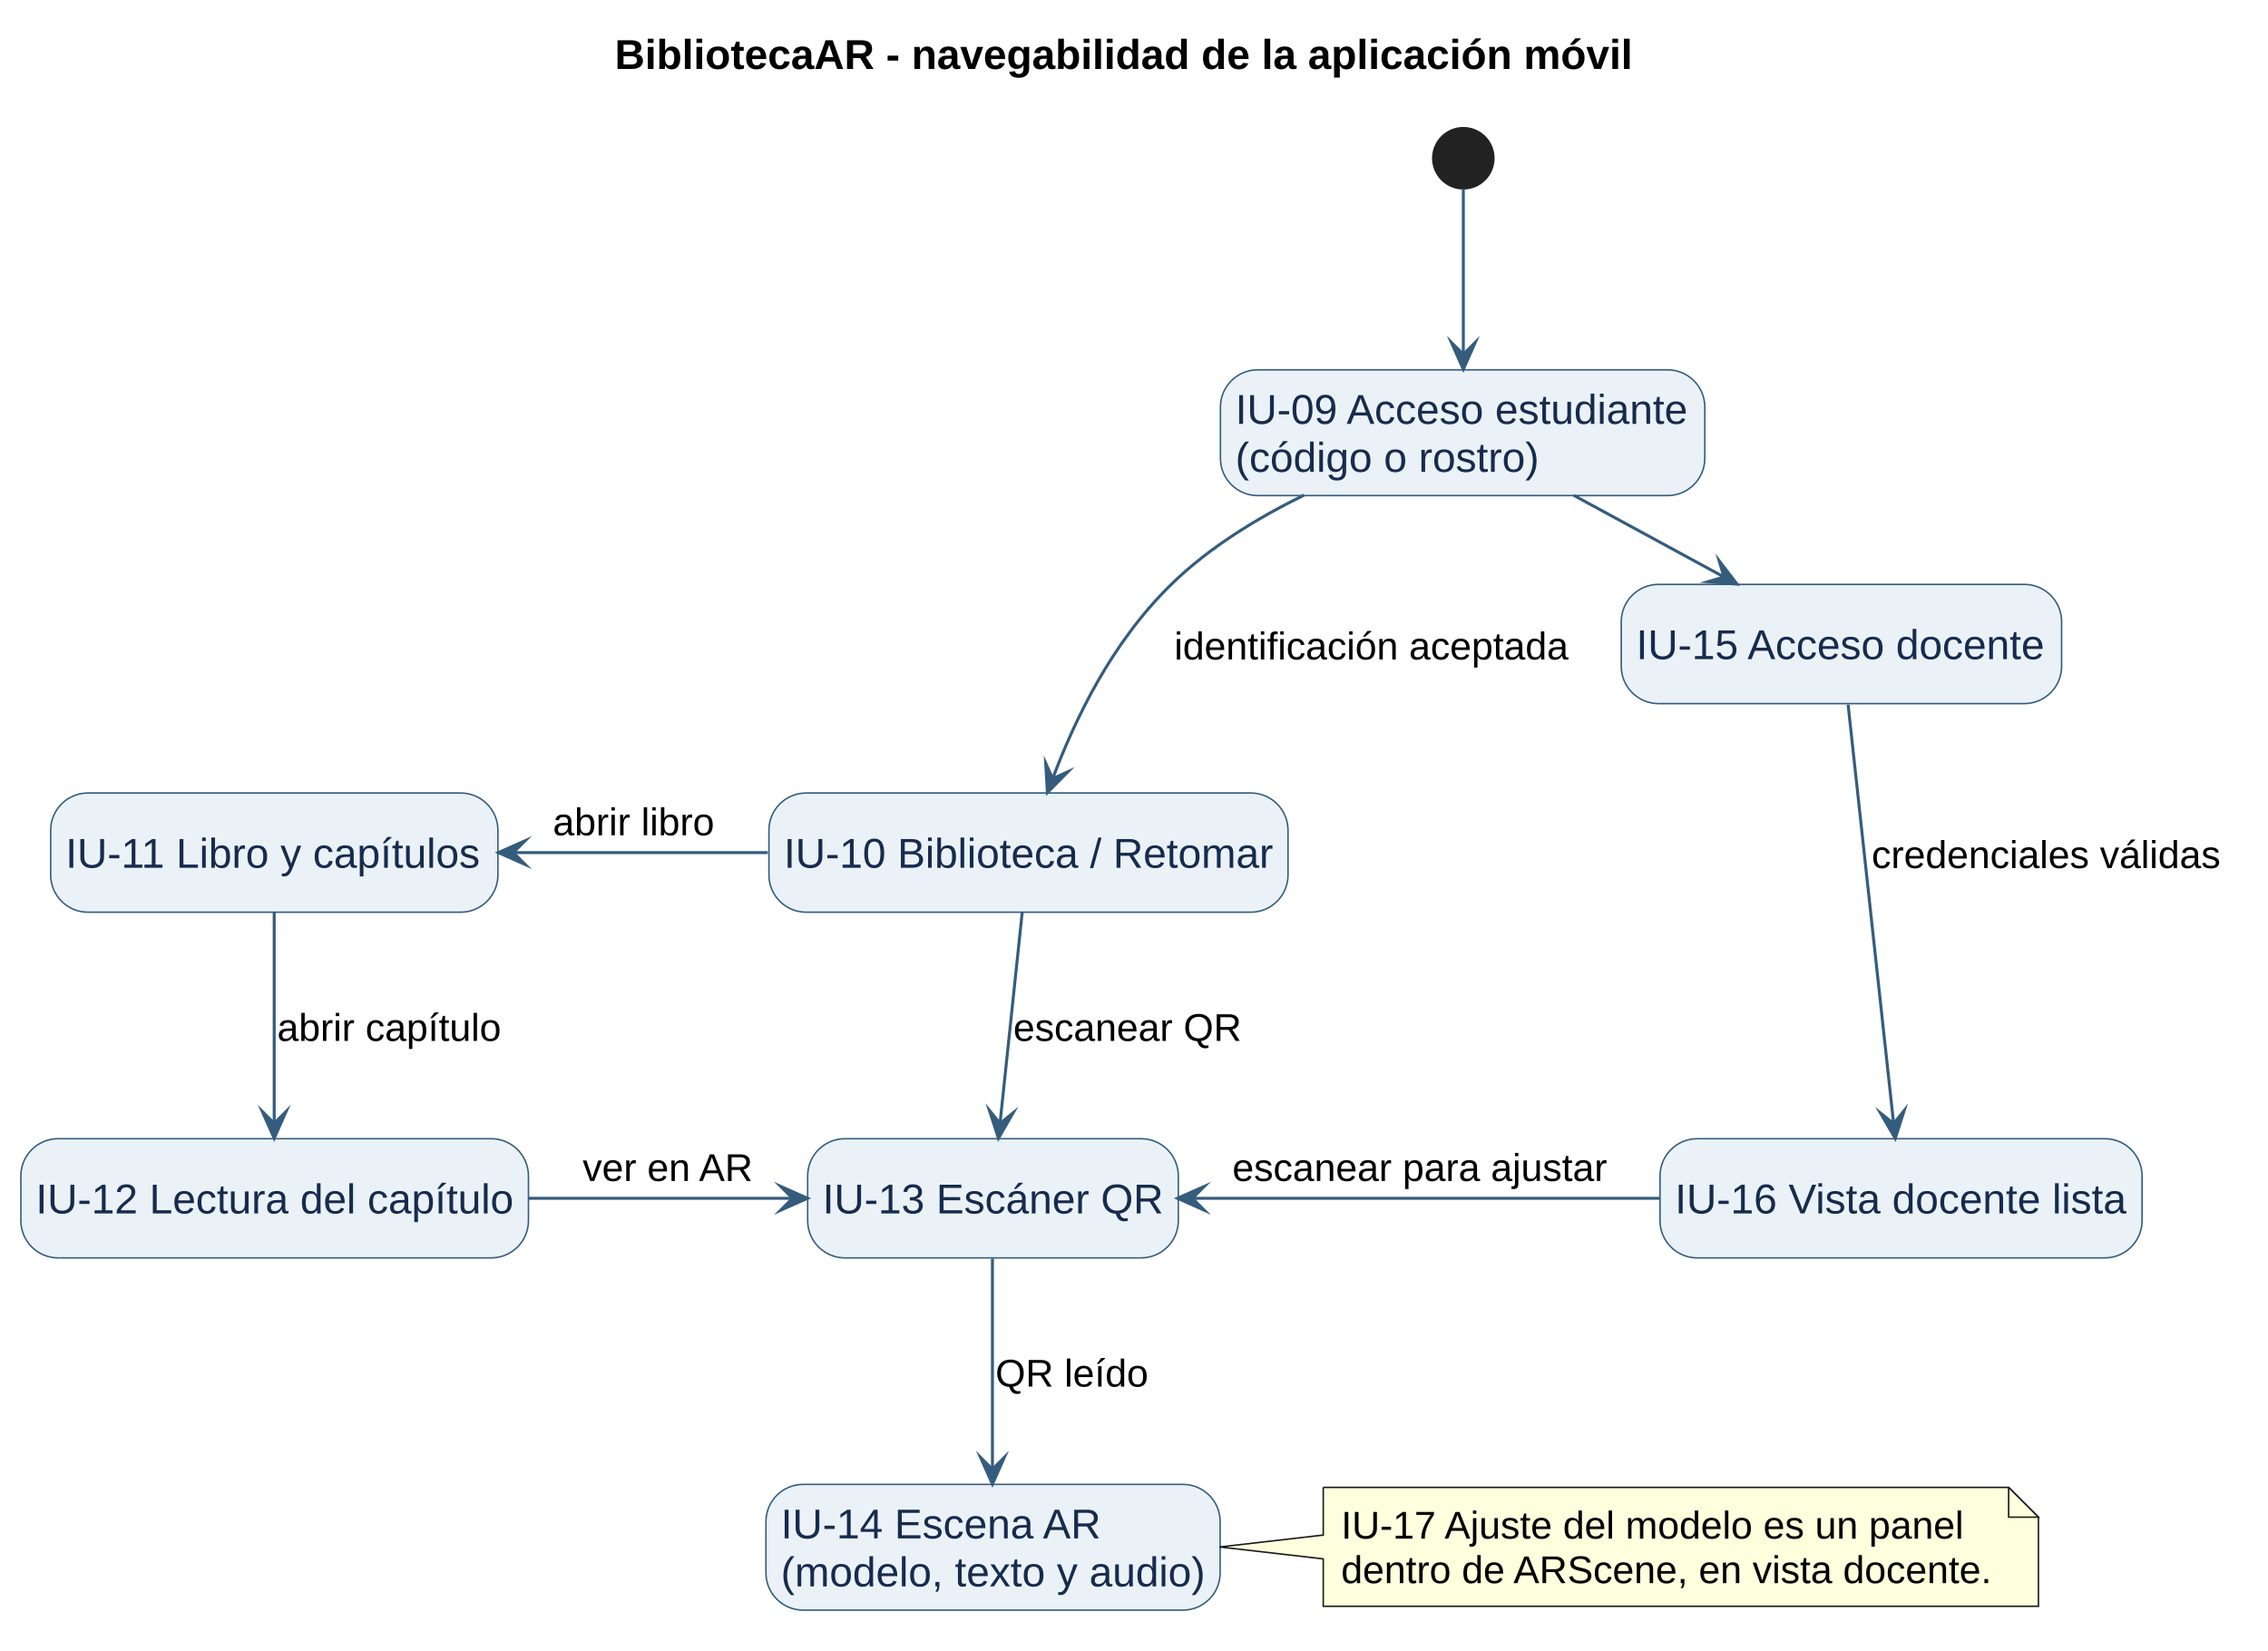
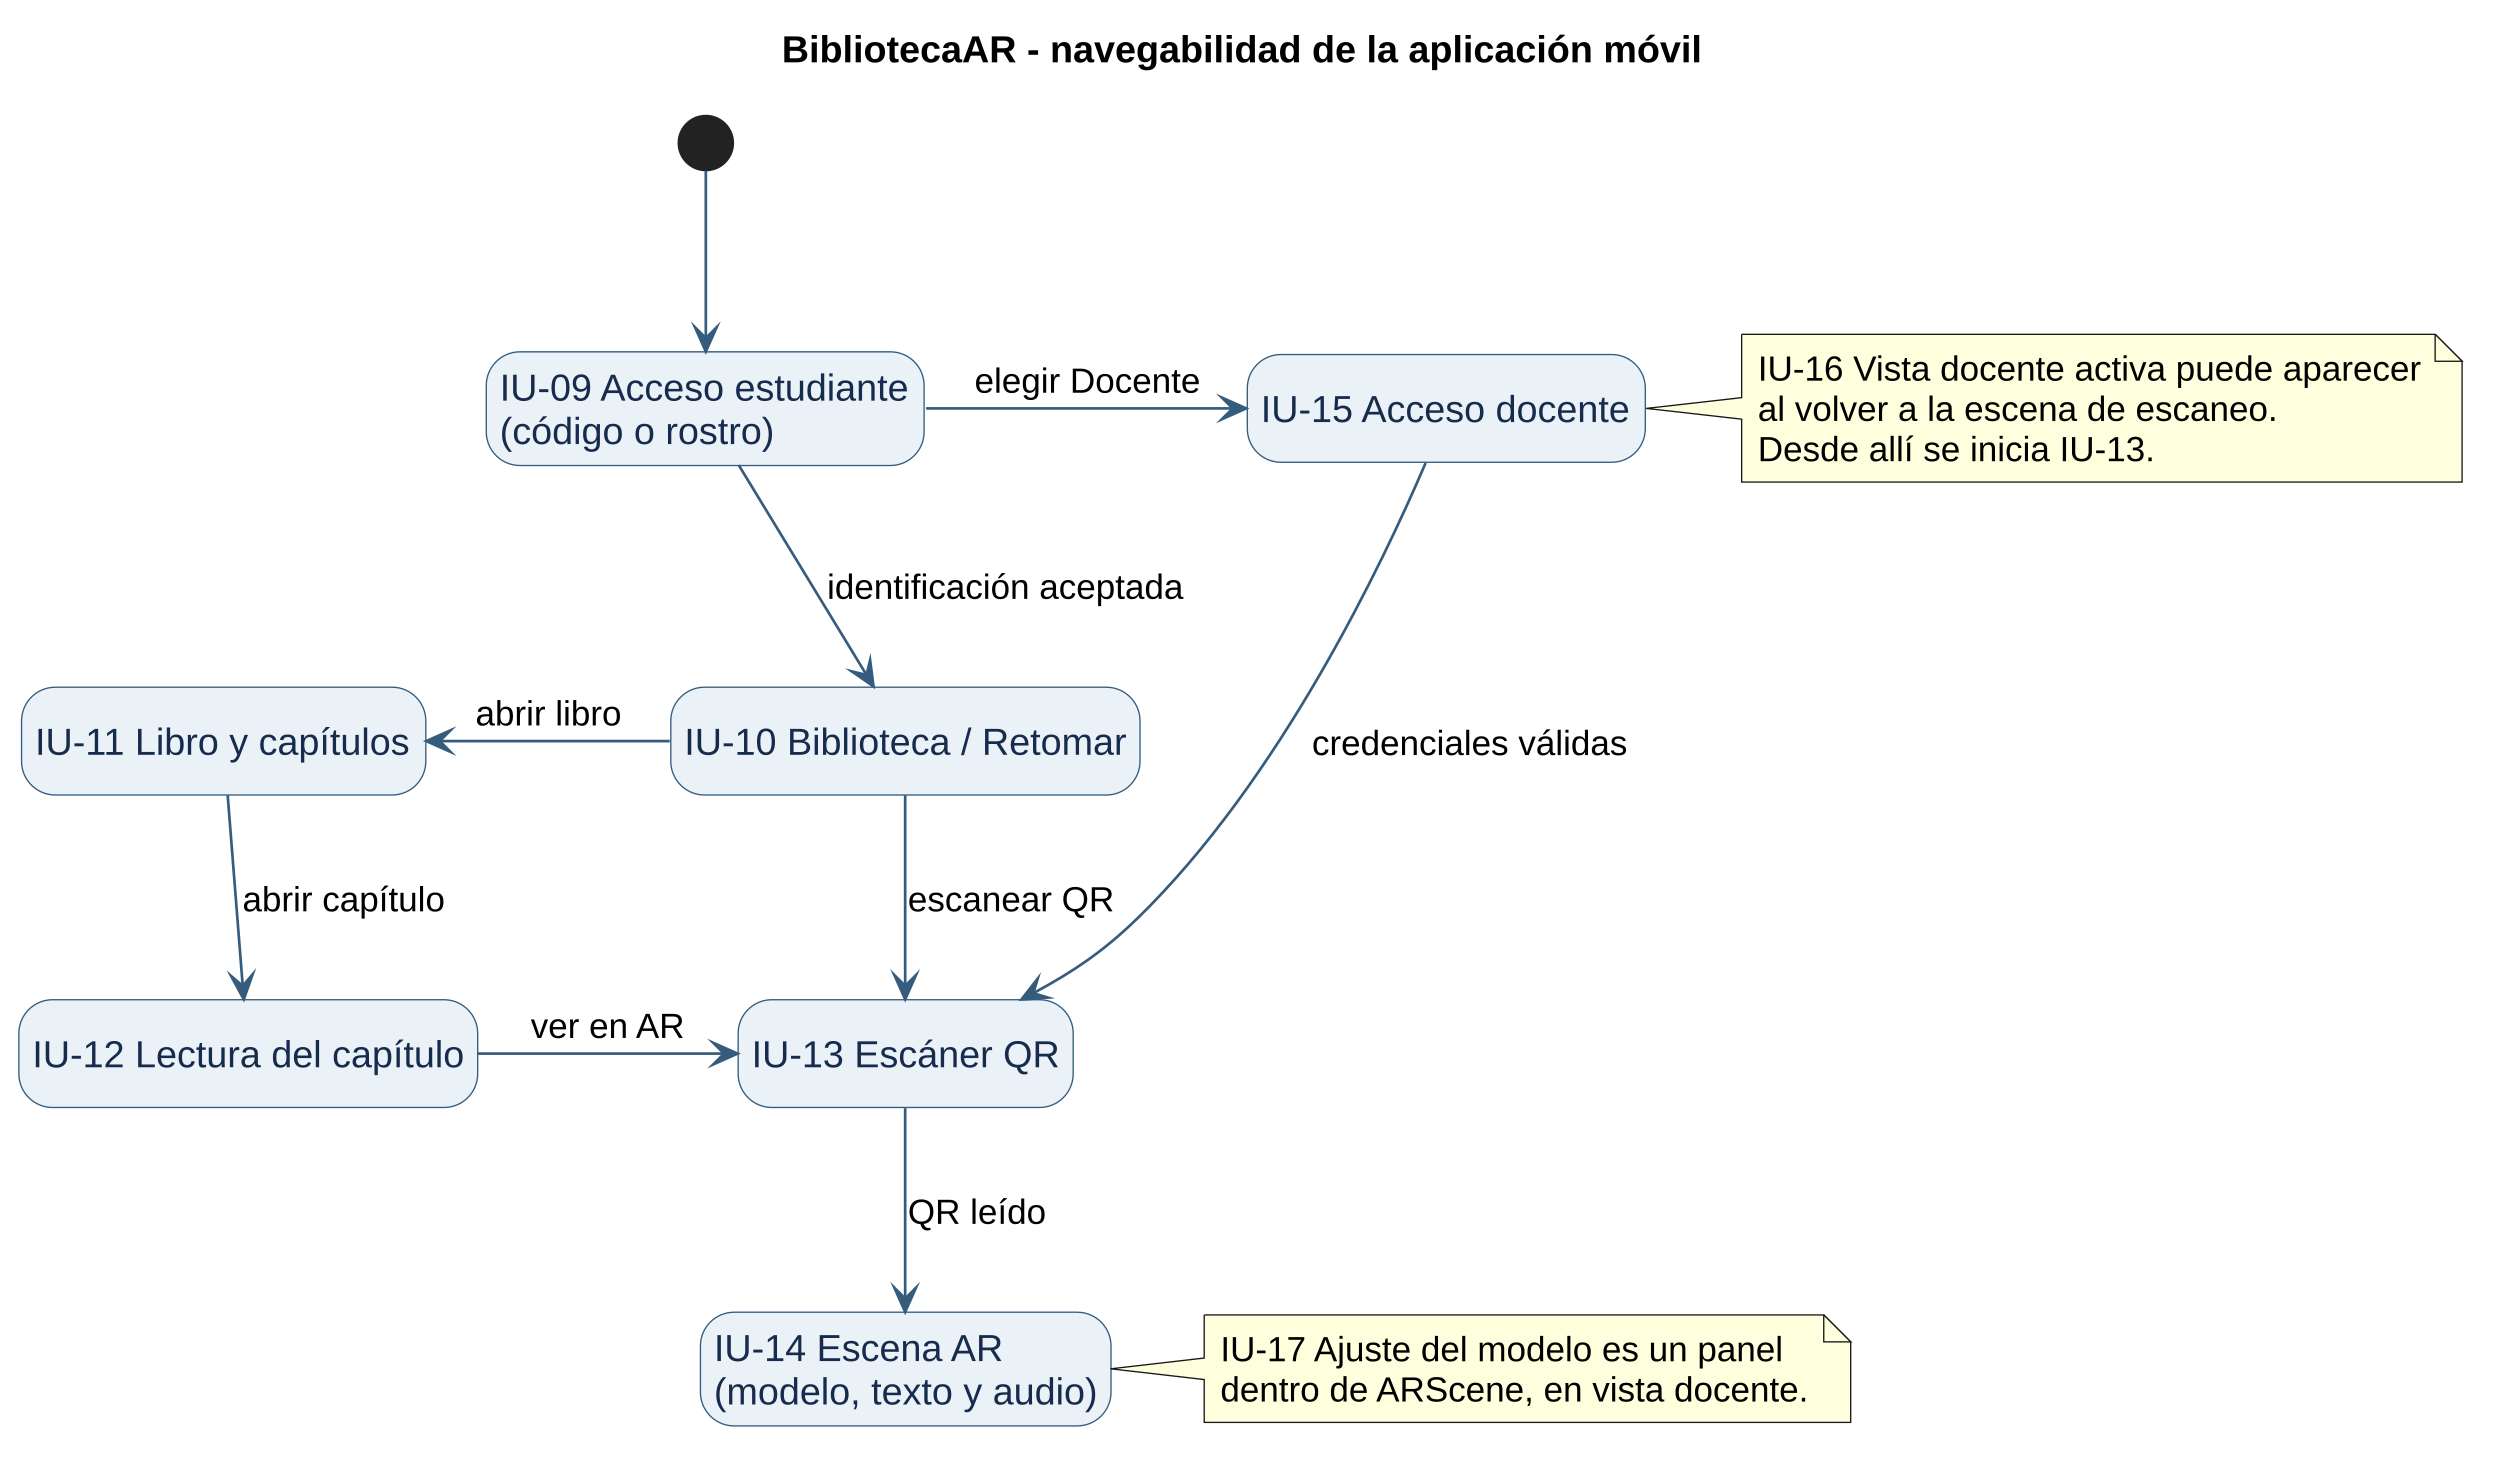
- <svg xmlns="http://www.w3.org/2000/svg" version="1.1" data-diagram-type="STATE" style="width:761px;height:554px;background:#FFFFFF;" width="761px" height="554px" viewBox="0 0 761 554" zoomAndPan="magnify" preserveAspectRatio="none" contentStyleType="text/css">
+ <svg xmlns="http://www.w3.org/2000/svg" version="1.1" data-diagram-type="STATE" style="width:928px;height:543px;background:#FFFFFF;" width="928px" height="543px" viewBox="0 0 928 543" zoomAndPan="magnify" preserveAspectRatio="none" contentStyleType="text/css">
  <defs />
  <g font-family="sans-serif" lengthAdjust="spacing">
    <g class="title" data-source-line="1">
-       <text x="206.267" y="23.132" fill="#000" font-size="14" textLength="341.53" font-weight="700" font-family="Arial">BibliotecaAR - navegabilidad de la aplicación móvil</text>
+       <text x="290.199" y="23.132" fill="#000" font-size="14" textLength="341.53" font-weight="700" font-family="Arial">BibliotecaAR - navegabilidad de la aplicación móvil</text>
    </g>
-     <rect x="409.5" y="124.099" width="162.53" height="42.197" fill="#EAF2F8" style="stroke:#355C7D;stroke-width:0.5;" rx="12.5" ry="12.5" />
-     <text x="414.5" y="142.23" fill="#172B4D" font-size="14" textLength="152.53" font-family="Arial">IU-09 Acceso estudiante</text>
-     <text x="414.5" y="158.329" fill="#172B4D" font-size="14" textLength="101.931" font-family="Arial">(código o rostro)</text>
-     <rect x="258" y="266.099" width="174.179" height="40" fill="#EAF2F8" style="stroke:#355C7D;stroke-width:0.5;" rx="12.5" ry="12.5" />
-     <text x="263" y="291.181" fill="#172B4D" font-size="14" textLength="164.179" font-family="Arial">IU-10 Biblioteca / Retomar</text>
-     <rect x="17" y="266.099" width="150.068" height="40" fill="#EAF2F8" style="stroke:#355C7D;stroke-width:0.5;" rx="12.5" ry="12.5" />
-     <text x="22" y="291.181" fill="#172B4D" font-size="14" textLength="140.068" font-family="Arial">IU-11 Libro y capítulos</text>
-     <rect x="7" y="382.099" width="170.316" height="40" fill="#EAF2F8" style="stroke:#355C7D;stroke-width:0.5;" rx="12.5" ry="12.5" />
-     <text x="12" y="407.181" fill="#172B4D" font-size="14" textLength="160.316" font-family="Arial">IU-12 Lectura del capítulo</text>
-     <rect x="271" y="382.099" width="124.372" height="40" fill="#EAF2F8" style="stroke:#355C7D;stroke-width:0.5;" rx="12.5" ry="12.5" />
-     <text x="276" y="407.181" fill="#172B4D" font-size="14" textLength="114.372" font-family="Arial">IU-13 Escáner QR</text>
-     <rect x="257" y="498.099" width="152.406" height="42.197" fill="#EAF2F8" style="stroke:#355C7D;stroke-width:0.5;" rx="12.5" ry="12.5" />
-     <text x="262" y="516.23" fill="#172B4D" font-size="14" textLength="108.158" font-family="Arial">IU-14 Escena AR</text>
-     <text x="262" y="532.329" fill="#172B4D" font-size="14" textLength="142.406" font-family="Arial">(modelo, texto y audio)</text>
-     <rect x="544" y="196.099" width="147.744" height="40" fill="#EAF2F8" style="stroke:#355C7D;stroke-width:0.5;" rx="12.5" ry="12.5" />
-     <text x="549" y="221.181" fill="#172B4D" font-size="14" textLength="137.744" font-family="Arial">IU-15 Acceso docente</text>
-     <rect x="557" y="382.099" width="161.744" height="40" fill="#EAF2F8" style="stroke:#355C7D;stroke-width:0.5;" rx="12.5" ry="12.5" />
-     <text x="562" y="407.181" fill="#172B4D" font-size="14" textLength="151.744" font-family="Arial">IU-16 Vista docente lista</text>
-     <g class="start_entity" data-qualified-name=".start." id="ent0009" data-source-line="23">
-       <ellipse cx="491" cy="53.099" rx="10" ry="10" fill="#222" style="stroke:#222;stroke-width:1;" />
+     <rect x="180.5" y="130.599" width="162.53" height="42.197" fill="#EAF2F8" style="stroke:#355C7D;stroke-width:0.5;" rx="12.5" ry="12.5" />
+     <text x="185.5" y="148.73" fill="#172B4D" font-size="14" textLength="152.53" font-family="Arial">IU-09 Acceso estudiante</text>
+     <text x="185.5" y="164.829" fill="#172B4D" font-size="14" textLength="101.931" font-family="Arial">(código o rostro)</text>
+     <rect x="249" y="255.099" width="174.179" height="40" fill="#EAF2F8" style="stroke:#355C7D;stroke-width:0.5;" rx="12.5" ry="12.5" />
+     <text x="254" y="280.181" fill="#172B4D" font-size="14" textLength="164.179" font-family="Arial">IU-10 Biblioteca / Retomar</text>
+     <rect x="8" y="255.099" width="150.068" height="40" fill="#EAF2F8" style="stroke:#355C7D;stroke-width:0.5;" rx="12.5" ry="12.5" />
+     <text x="13" y="280.181" fill="#172B4D" font-size="14" textLength="140.068" font-family="Arial">IU-11 Libro y capítulos</text>
+     <rect x="7" y="371.099" width="170.316" height="40" fill="#EAF2F8" style="stroke:#355C7D;stroke-width:0.5;" rx="12.5" ry="12.5" />
+     <text x="12" y="396.181" fill="#172B4D" font-size="14" textLength="160.316" font-family="Arial">IU-12 Lectura del capítulo</text>
+     <rect x="274" y="371.099" width="124.372" height="40" fill="#EAF2F8" style="stroke:#355C7D;stroke-width:0.5;" rx="12.5" ry="12.5" />
+     <text x="279" y="396.181" fill="#172B4D" font-size="14" textLength="114.372" font-family="Arial">IU-13 Escáner QR</text>
+     <rect x="260" y="487.099" width="152.406" height="42.197" fill="#EAF2F8" style="stroke:#355C7D;stroke-width:0.5;" rx="12.5" ry="12.5" />
+     <text x="265" y="505.23" fill="#172B4D" font-size="14" textLength="108.158" font-family="Arial">IU-14 Escena AR</text>
+     <text x="265" y="521.329" fill="#172B4D" font-size="14" textLength="142.406" font-family="Arial">(modelo, texto y audio)</text>
+     <rect x="463" y="131.599" width="147.744" height="40" fill="#EAF2F8" style="stroke:#355C7D;stroke-width:0.5;" rx="12.5" ry="12.5" />
+     <text x="468" y="156.681" fill="#172B4D" font-size="14" textLength="137.744" font-family="Arial">IU-15 Acceso docente</text>
+     <g class="start_entity" data-qualified-name=".start." id="ent0008" data-source-line="22">
+       <ellipse cx="262" cy="53.099" rx="10" ry="10" fill="#222" style="stroke:#222;stroke-width:1;" />
    </g>
-     <g class="entity" data-qualified-name="GMN22" id="ent0023" data-source-line="35">
-       <path d="M444,499.099 L444,515.099 L409.25,519.099 L444,523.099 L444,538.996 A0,0 0 0 0 444,538.996 L683.975,538.996 A0,0 0 0 0 683.975,538.996 L683.975,509.099 L673.975,499.099 L444,499.099 A0,0 0 0 0 444,499.099" style="stroke:#181818;stroke-width:0.5;" fill="#FEFFDD" />
-       <path d="M673.975,499.099 L673.975,509.099 L683.975,509.099 L673.975,499.099" style="stroke:#181818;stroke-width:0.5;" fill="#FEFFDD" />
-       <text x="450" y="516.292" fill="#000" font-size="13" textLength="209.574" font-family="Arial">IU-17 Ajuste del modelo es un panel</text>
-       <text x="450" y="531.241" fill="#000" font-size="13" textLength="218.975" font-family="Arial">dentro de ARScene, en vista docente.</text>
+     <g class="entity" data-qualified-name="GMN19" id="ent0020" data-source-line="33">
+       <path d="M646.5,124.099 L646.5,147.599 L611.04,151.599 L646.5,155.599 L646.5,178.945 A0,0 0 0 0 646.5,178.945 L913.929,178.945 A0,0 0 0 0 913.929,178.945 L913.929,134.099 L903.929,124.099 L646.5,124.099 A0,0 0 0 0 646.5,124.099" style="stroke:#181818;stroke-width:0.5;" fill="#FEFFDD" />
+       <path d="M903.929,124.099 L903.929,134.099 L913.929,134.099 L903.929,124.099" style="stroke:#181818;stroke-width:0.5;" fill="#FEFFDD" />
+       <text x="652.5" y="141.292" fill="#000" font-size="13" textLength="246.429" font-family="Arial">IU-16 Vista docente activa puede aparecer</text>
+       <text x="652.5" y="156.241" fill="#000" font-size="13" textLength="192.956" font-family="Arial">al volver a la escena de escaneo.</text>
+       <text x="652.5" y="171.19" fill="#000" font-size="13" textLength="147.399" font-family="Arial">Desde allí se inicia IU-13.</text>
    </g>
-     <g class="link" data-entity-1="ent0009" data-entity-2="ent0001" id="lnk10" data-source-line="23" data-link-type="dependency">
-       <path d="M491,63.389 C491,77.579 491,99.999 491,118.909" style="stroke:#355C7D;stroke-width:1;" fill="none" id="*start*-to-LOGIN" />
-       <polygon points="491,123.909,495,114.909,491,118.909,487,114.909,491,123.909" fill="#355C7D" style="stroke:#355C7D;stroke-width:1;stroke-linejoin:miter;stroke-miterlimit:10;" />
+     <g class="entity" data-qualified-name="GMN22" id="ent0023" data-source-line="39">
+       <path d="M447,488.099 L447,504.099 L412.25,508.099 L447,512.099 L447,527.996 A0,0 0 0 0 447,527.996 L686.975,527.996 A0,0 0 0 0 686.975,527.996 L686.975,498.099 L676.975,488.099 L447,488.099 A0,0 0 0 0 447,488.099" style="stroke:#181818;stroke-width:0.5;" fill="#FEFFDD" />
+       <path d="M676.975,488.099 L676.975,498.099 L686.975,498.099 L676.975,488.099" style="stroke:#181818;stroke-width:0.5;" fill="#FEFFDD" />
+       <text x="453" y="505.292" fill="#000" font-size="13" textLength="209.574" font-family="Arial">IU-17 Ajuste del modelo es un panel</text>
+       <text x="453" y="520.241" fill="#000" font-size="13" textLength="218.975" font-family="Arial">dentro de ARScene, en vista docente.</text>
    </g>
-     <g class="link" data-entity-1="ent0001" data-entity-2="ent0002" id="lnk11" data-source-line="24" data-link-type="dependency">
-       <path d="M437.6,166.119 C421.93,173.799 405.63,183.749 393,196.099 C372.66,215.979 360.605,241.661 353.205,261.271" style="stroke:#355C7D;stroke-width:1;" fill="none" id="LOGIN-to-LIBRARY" />
-       <polygon points="351.44,265.949,358.36,258.94,353.205,261.271,350.875,256.116,351.44,265.949" fill="#355C7D" style="stroke:#355C7D;stroke-width:1;stroke-linejoin:miter;stroke-miterlimit:10;" />
-       <text x="394" y="221.292" fill="#000" font-size="13" textLength="132.26" font-family="Arial">identificación aceptada</text>
+     <g class="link" data-entity-1="ent0008" data-entity-2="ent0001" id="lnk9" data-source-line="22" data-link-type="dependency">
+       <path d="M262,63.349 C262,78.729 262,104.899 262,125.509" style="stroke:#355C7D;stroke-width:1;" fill="none" id="*start*-to-LOGIN" />
+       <polygon points="262,130.509,266,121.509,262,125.509,258,121.509,262,130.509" fill="#355C7D" style="stroke:#355C7D;stroke-width:1;stroke-linejoin:miter;stroke-miterlimit:10;" />
    </g>
-     <g class="link" data-entity-1="ent0003" data-entity-2="ent0002" id="lnk13" data-source-line="25" data-link-type="dependency">
-       <path d="M172.22,286.099 C200.63,286.099 228.18,286.099 257.61,286.099" style="stroke:#355C7D;stroke-width:1;" fill="none" id="BOOK-backto-LIBRARY" />
-       <polygon points="167.22,286.099,176.22,290.099,172.22,286.099,176.22,282.099,167.22,286.099" fill="#355C7D" style="stroke:#355C7D;stroke-width:1;stroke-linejoin:miter;stroke-miterlimit:10;" />
-       <text x="185.5" y="280.292" fill="#000" font-size="13" textLength="54.184" font-family="Arial">abrir libro</text>
+     <g class="link" data-entity-1="ent0001" data-entity-2="ent0002" id="lnk10" data-source-line="23" data-link-type="dependency">
+       <path d="M274.22,172.659 C288.09,195.439 307.969,228.078 321.649,250.538" style="stroke:#355C7D;stroke-width:1;" fill="none" id="LOGIN-to-LIBRARY" />
+       <polygon points="324.25,254.809,322.985,245.041,321.649,250.538,316.152,249.203,324.25,254.809" fill="#355C7D" style="stroke:#355C7D;stroke-width:1;stroke-linejoin:miter;stroke-miterlimit:10;" />
+       <text x="307" y="222.292" fill="#000" font-size="13" textLength="132.26" font-family="Arial">identificación aceptada</text>
    </g>
-     <g class="link" data-entity-1="ent0003" data-entity-2="ent0004" id="lnk14" data-source-line="26" data-link-type="dependency">
-       <path d="M92,306.179 C92,327.219 92,355.889 92,376.959" style="stroke:#355C7D;stroke-width:1;" fill="none" id="BOOK-to-READ" />
-       <polygon points="92,381.959,96,372.959,92,376.959,88,372.959,92,381.959" fill="#355C7D" style="stroke:#355C7D;stroke-width:1;stroke-linejoin:miter;stroke-miterlimit:10;" />
-       <text x="93" y="349.292" fill="#000" font-size="13" textLength="75.15" font-family="Arial">abrir capítulo</text>
+     <g class="link" data-entity-1="ent0003" data-entity-2="ent0002" id="lnk12" data-source-line="24" data-link-type="dependency">
+       <path d="M163.22,275.099 C191.63,275.099 219.18,275.099 248.61,275.099" style="stroke:#355C7D;stroke-width:1;" fill="none" id="BOOK-backto-LIBRARY" />
+       <polygon points="158.22,275.099,167.22,279.099,163.22,275.099,167.22,271.099,158.22,275.099" fill="#355C7D" style="stroke:#355C7D;stroke-width:1;stroke-linejoin:miter;stroke-miterlimit:10;" />
+       <text x="176.5" y="269.292" fill="#000" font-size="13" textLength="54.184" font-family="Arial">abrir libro</text>
    </g>
-     <g class="link" data-entity-1="ent0002" data-entity-2="ent0005" id="lnk15" data-source-line="27" data-link-type="dependency">
-       <path d="M342.99,306.179 C340.78,327.219 337.752,355.916 335.542,376.986" style="stroke:#355C7D;stroke-width:1;" fill="none" id="LIBRARY-to-SCAN" />
-       <polygon points="335.02,381.959,339.937,373.425,335.542,376.986,331.981,372.59,335.02,381.959" fill="#355C7D" style="stroke:#355C7D;stroke-width:1;stroke-linejoin:miter;stroke-miterlimit:10;" />
-       <text x="340" y="349.292" fill="#000" font-size="13" textLength="76.591" font-family="Arial">escanear QR</text>
+     <g class="link" data-entity-1="ent0003" data-entity-2="ent0004" id="lnk13" data-source-line="25" data-link-type="dependency">
+       <path d="M84.51,295.179 C86.17,316.219 88.437,344.904 90.097,365.974" style="stroke:#355C7D;stroke-width:1;" fill="none" id="BOOK-to-READ" />
+       <polygon points="90.49,370.959,93.771,361.672,90.097,365.974,85.795,362.301,90.49,370.959" fill="#355C7D" style="stroke:#355C7D;stroke-width:1;stroke-linejoin:miter;stroke-miterlimit:10;" />
+       <text x="90" y="338.292" fill="#000" font-size="13" textLength="75.15" font-family="Arial">abrir capítulo</text>
    </g>
-     <g class="link" data-entity-1="ent0004" data-entity-2="ent0005" id="lnk16" data-source-line="28" data-link-type="dependency">
-       <path d="M177.31,402.099 C208.18,402.099 237.43,402.099 265.93,402.099" style="stroke:#355C7D;stroke-width:1;" fill="none" id="READ-to-SCAN" />
-       <polygon points="270.93,402.099,261.93,398.099,265.93,402.099,261.93,406.099,270.93,402.099" fill="#355C7D" style="stroke:#355C7D;stroke-width:1;stroke-linejoin:miter;stroke-miterlimit:10;" />
-       <text x="195.5" y="396.292" fill="#000" font-size="13" textLength="57.802" font-family="Arial">ver en AR</text>
+     <g class="link" data-entity-1="ent0002" data-entity-2="ent0005" id="lnk14" data-source-line="26" data-link-type="dependency">
+       <path d="M336,295.179 C336,316.219 336,344.889 336,365.959" style="stroke:#355C7D;stroke-width:1;" fill="none" id="LIBRARY-to-SCAN" />
+       <polygon points="336,370.959,340,361.959,336,365.959,332,361.959,336,370.959" fill="#355C7D" style="stroke:#355C7D;stroke-width:1;stroke-linejoin:miter;stroke-miterlimit:10;" />
+       <text x="337" y="338.292" fill="#000" font-size="13" textLength="76.591" font-family="Arial">escanear QR</text>
    </g>
-     <g class="link" data-entity-1="ent0005" data-entity-2="ent0006" id="lnk17" data-source-line="29" data-link-type="dependency">
-       <path d="M333,422.349 C333,443.319 333,471.719 333,493.019" style="stroke:#355C7D;stroke-width:1;" fill="none" id="SCAN-to-AR" />
-       <polygon points="333,498.019,337,489.019,333,493.019,329,489.019,333,498.019" fill="#355C7D" style="stroke:#355C7D;stroke-width:1;stroke-linejoin:miter;stroke-miterlimit:10;" />
-       <text x="334" y="465.292" fill="#000" font-size="13" textLength="51.302" font-family="Arial">QR leído</text>
+     <g class="link" data-entity-1="ent0004" data-entity-2="ent0005" id="lnk15" data-source-line="27" data-link-type="dependency">
+       <path d="M177.34,391.099 C209.08,391.099 239.48,391.099 268.77,391.099" style="stroke:#355C7D;stroke-width:1;" fill="none" id="READ-to-SCAN" />
+       <polygon points="273.77,391.099,264.77,387.099,268.77,391.099,264.77,395.099,273.77,391.099" fill="#355C7D" style="stroke:#355C7D;stroke-width:1;stroke-linejoin:miter;stroke-miterlimit:10;" />
+       <text x="197" y="385.292" fill="#000" font-size="13" textLength="57.802" font-family="Arial">ver en AR</text>
    </g>
-     <g class="link" data-entity-1="ent0001" data-entity-2="ent0007" id="lnk18" data-source-line="30" data-link-type="dependency">
-       <path d="M528.08,166.239 C545.35,175.629 561.417,184.35 578.447,193.61" style="stroke:#355C7D;stroke-width:1;" fill="none" id="LOGIN-to-TEACHER_LOGIN" />
-       <polygon points="582.84,195.999,576.844,188.185,578.447,193.61,573.022,195.213,582.84,195.999" fill="#355C7D" style="stroke:#355C7D;stroke-width:1;stroke-linejoin:miter;stroke-miterlimit:10;" />
+     <g class="link" data-entity-1="ent0005" data-entity-2="ent0006" id="lnk16" data-source-line="28" data-link-type="dependency">
+       <path d="M336,411.349 C336,432.319 336,460.719 336,482.019" style="stroke:#355C7D;stroke-width:1;" fill="none" id="SCAN-to-AR" />
+       <polygon points="336,487.019,340,478.019,336,482.019,332,478.019,336,487.019" fill="#355C7D" style="stroke:#355C7D;stroke-width:1;stroke-linejoin:miter;stroke-miterlimit:10;" />
+       <text x="337" y="454.292" fill="#000" font-size="13" textLength="51.302" font-family="Arial">QR leído</text>
    </g>
-     <g class="link" data-entity-1="ent0007" data-entity-2="ent0008" id="lnk19" data-source-line="31" data-link-type="dependency">
-       <path d="M620.1,236.439 C623.95,271.869 631.56,341.808 635.39,377.048" style="stroke:#355C7D;stroke-width:1;" fill="none" id="TEACHER_LOGIN-to-TEACHER_READY" />
-       <polygon points="635.93,382.019,638.934,372.639,635.39,377.048,630.981,373.504,635.93,382.019" fill="#355C7D" style="stroke:#355C7D;stroke-width:1;stroke-linejoin:miter;stroke-miterlimit:10;" />
-       <text x="628" y="291.292" fill="#000" font-size="13" textLength="117.063" font-family="Arial">credenciales válidas</text>
+     <g class="link" data-entity-1="ent0001" data-entity-2="ent0007" id="lnk17" data-source-line="29" data-link-type="dependency">
+       <path d="M343.76,151.599 C381.45,151.599 420.85,151.599 457.58,151.599" style="stroke:#355C7D;stroke-width:1;" fill="none" id="LOGIN-to-TEACHER_LOGIN" />
+       <polygon points="462.58,151.599,453.58,147.599,457.58,151.599,453.58,155.599,462.58,151.599" fill="#355C7D" style="stroke:#355C7D;stroke-width:1;stroke-linejoin:miter;stroke-miterlimit:10;" />
+       <text x="361.75" y="145.792" fill="#000" font-size="13" textLength="83.827" font-family="Arial">elegir Docente</text>
    </g>
-     <g class="link" data-entity-1="ent0005" data-entity-2="ent0008" id="lnk21" data-source-line="32" data-link-type="dependency">
-       <path d="M400.09,402.099 C446.77,402.099 506.13,402.099 556.88,402.099" style="stroke:#355C7D;stroke-width:1;" fill="none" id="SCAN-backto-TEACHER_READY" />
-       <polygon points="395.09,402.099,404.09,406.099,400.09,402.099,404.09,398.099,395.09,402.099" fill="#355C7D" style="stroke:#355C7D;stroke-width:1;stroke-linejoin:miter;stroke-miterlimit:10;" />
-       <text x="413.5" y="396.292" fill="#000" font-size="13" textLength="125.741" font-family="Arial">escanear para ajustar</text>
+     <g class="link" data-entity-1="ent0007" data-entity-2="ent0005" id="lnk18" data-source-line="30" data-link-type="dependency">
+       <path d="M529.18,171.869 C513.49,208.599 475.09,289.569 422,341.099 C409.67,353.069 398.259,360.801 383.559,368.661" style="stroke:#355C7D;stroke-width:1;" fill="none" id="TEACHER_LOGIN-to-SCAN" />
+       <polygon points="379.15,371.019,388.973,370.302,383.559,368.661,385.201,363.248,379.15,371.019" fill="#355C7D" style="stroke:#355C7D;stroke-width:1;stroke-linejoin:miter;stroke-miterlimit:10;" />
+       <text x="487" y="280.292" fill="#000" font-size="13" textLength="117.063" font-family="Arial">credenciales válidas</text>
    </g>
  </g>
</svg>
